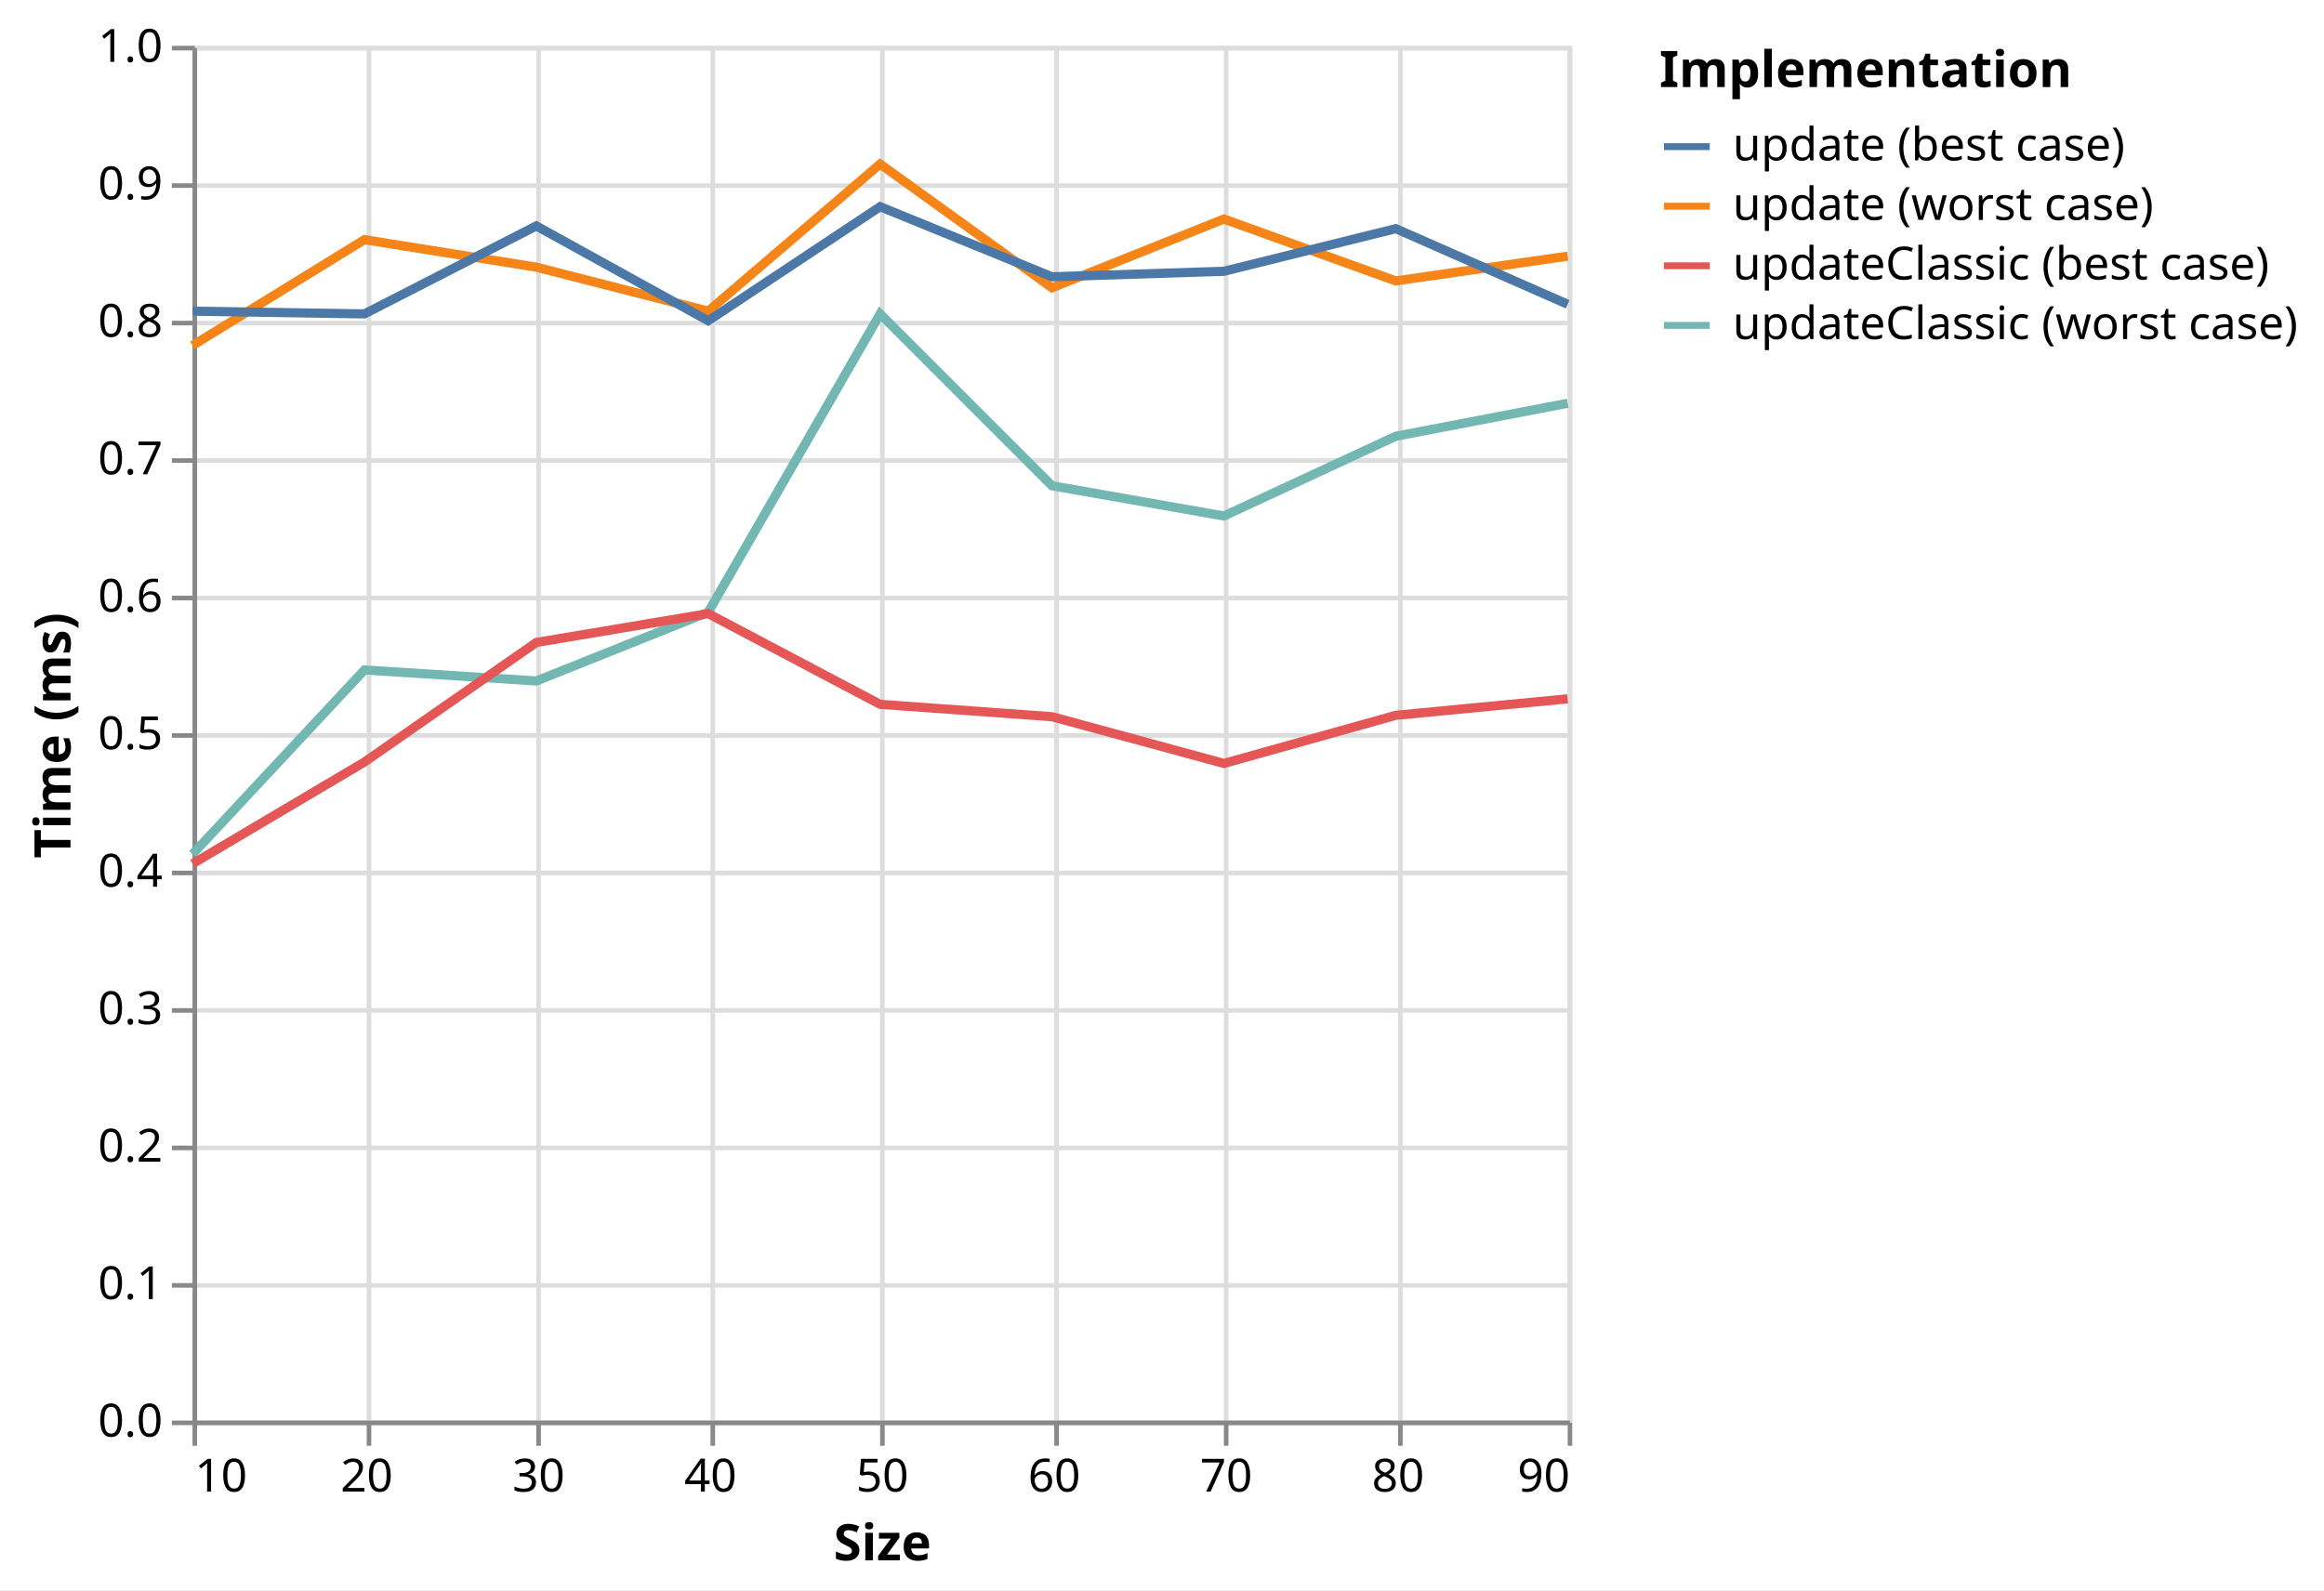
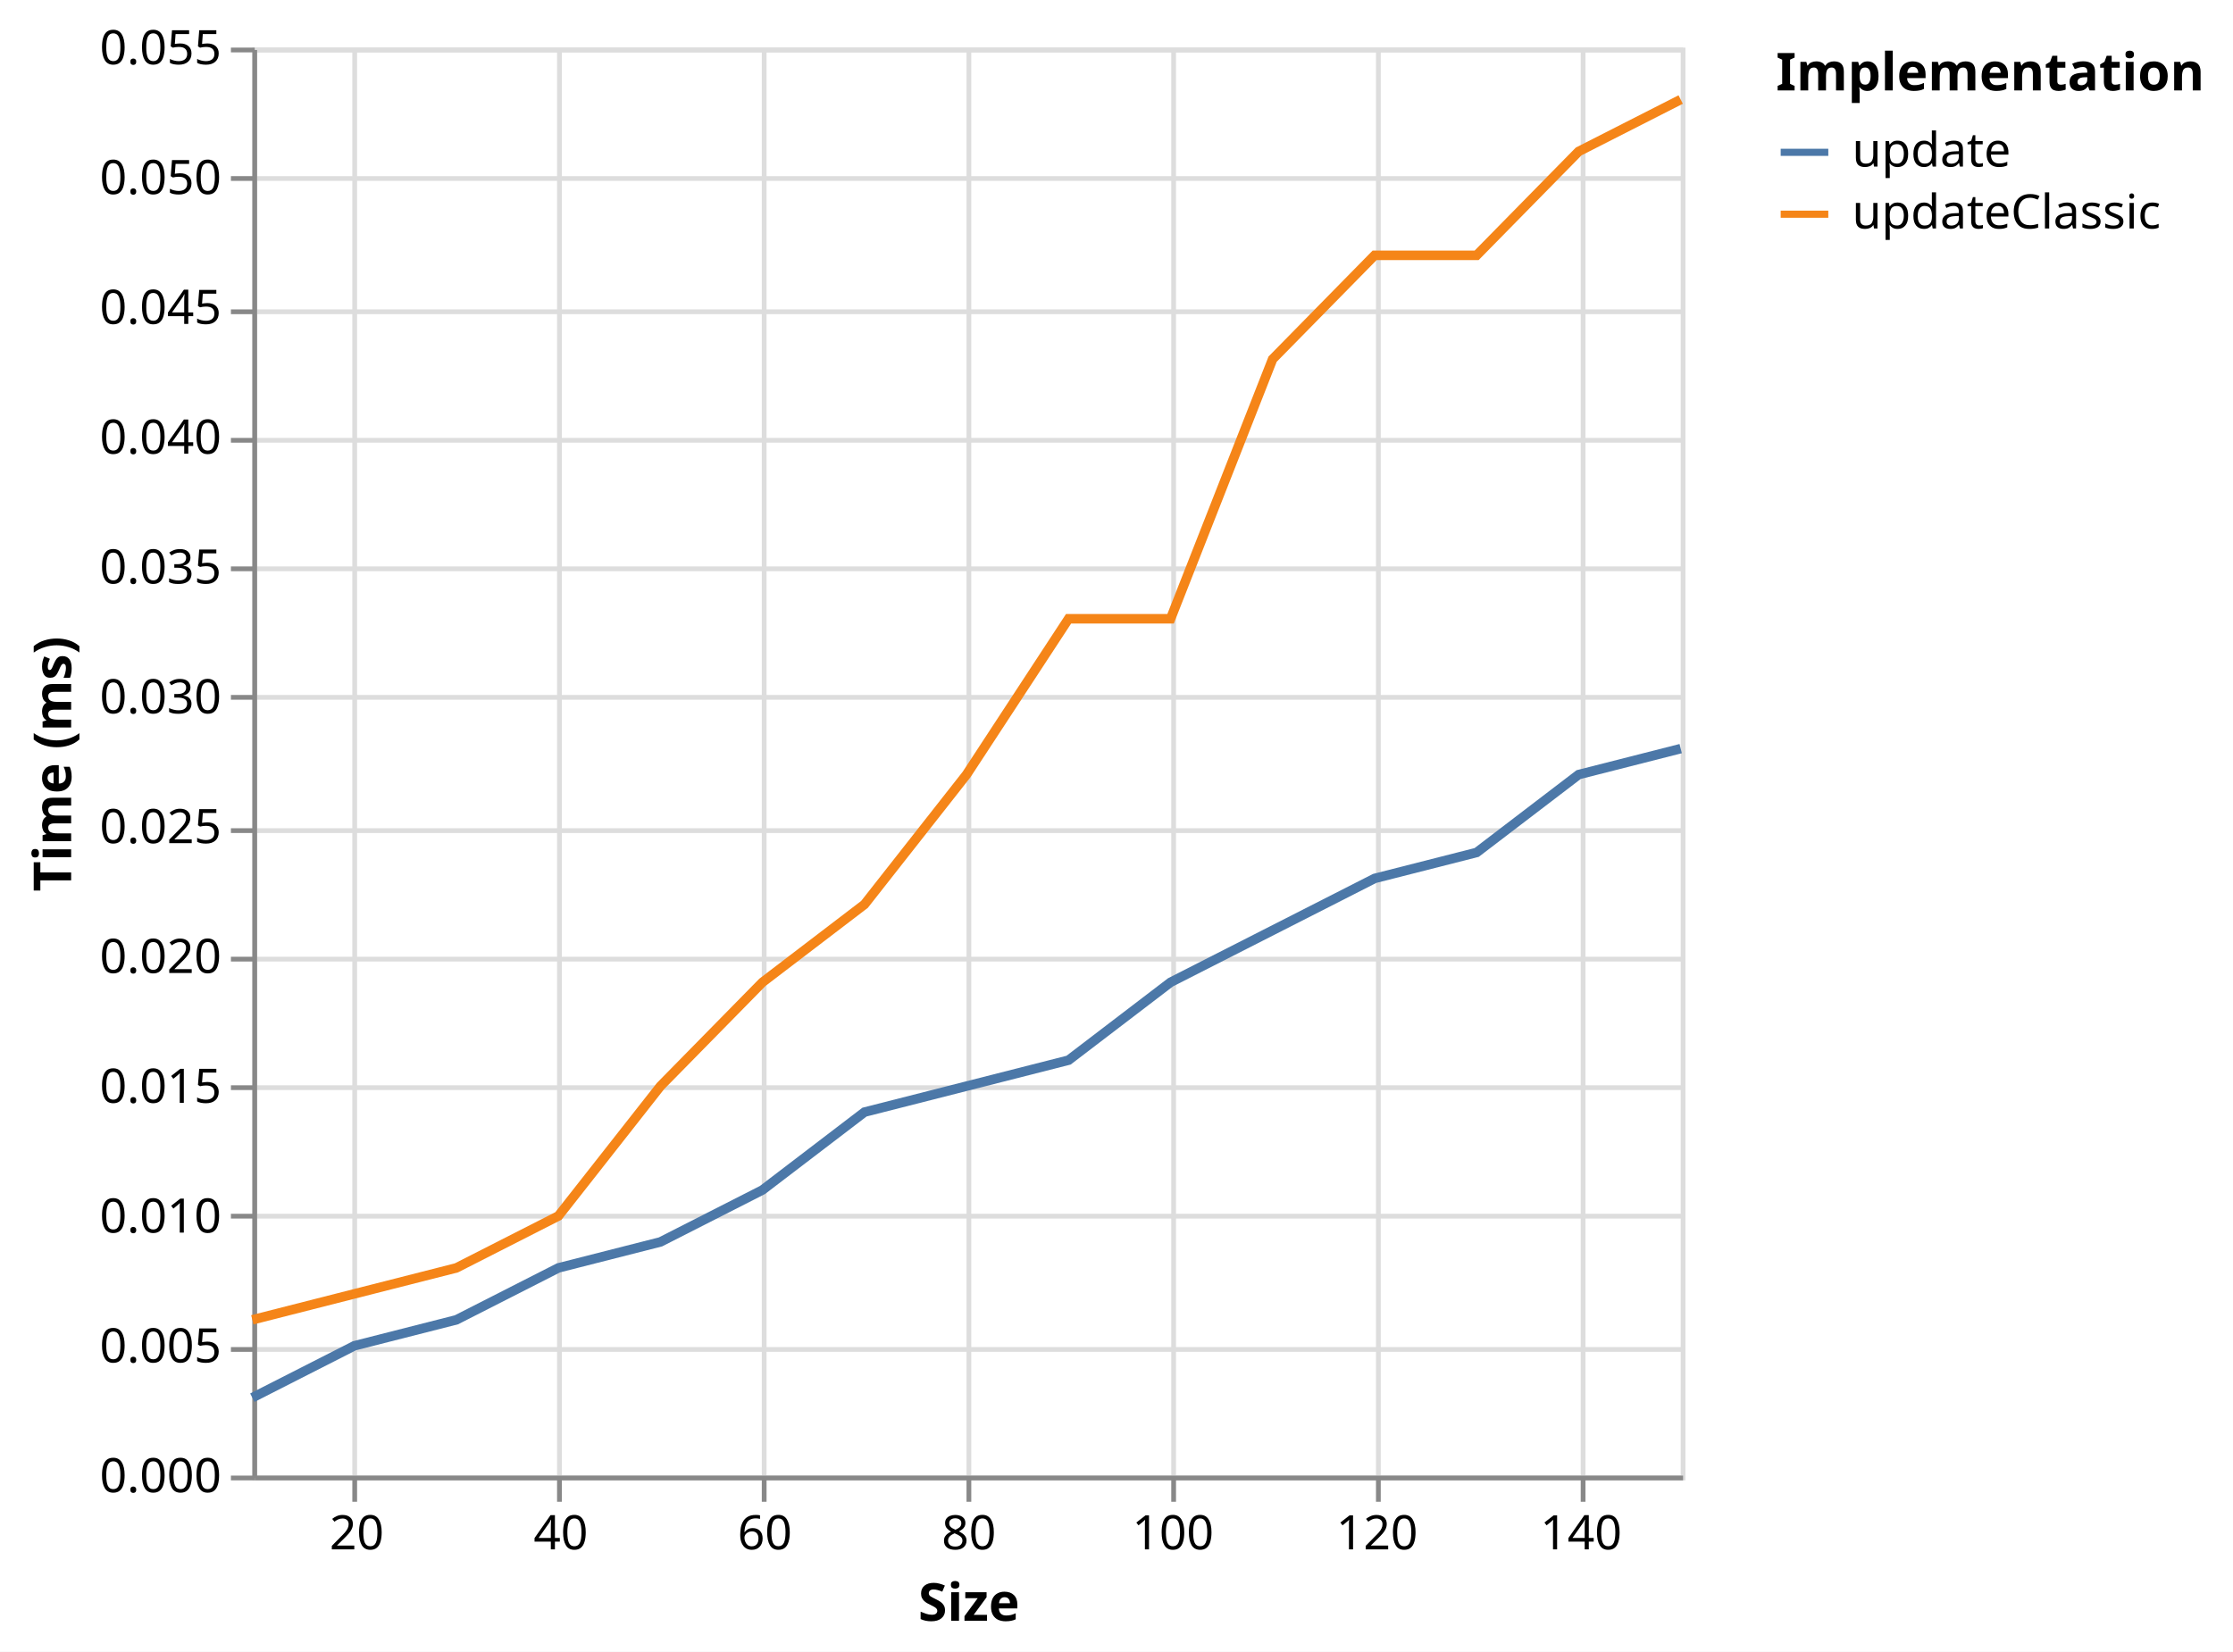
- <svg xmlns="http://www.w3.org/2000/svg" version="1.1" class="marks" width="507" height="347" viewBox="0 0 507 347">
-   <rect width="507" height="347" fill="white" />
-   <g fill="none" stroke-miterlimit="10" transform="translate(42,10)">
+ <svg xmlns="http://www.w3.org/2000/svg" version="1.1" class="marks" width="469" height="347" viewBox="0 0 469 347">
+   <rect width="469" height="347" fill="white" />
+   <g fill="none" stroke-miterlimit="10" transform="translate(53,10)">
    <g class="mark-group role-frame root" role="graphics-object" aria-roledescription="group mark container">
      <g transform="translate(0,0)">
        <path class="background" aria-hidden="true" d="M0.5,0.5h300v300h-300Z" stroke="#ddd" />
        <g>
          <g class="mark-group role-axis" aria-hidden="true">
            <g transform="translate(0.5,300.5)">
              <path class="background" aria-hidden="true" d="M0,0h0v0h0Z" pointer-events="none" />
              <g>
                <g class="mark-rule role-axis-grid" pointer-events="none">
-                   <line transform="translate(0,-300)" x2="0" y2="300" stroke="#ddd" stroke-width="1" opacity="1" />
-                   <line transform="translate(38,-300)" x2="0" y2="300" stroke="#ddd" stroke-width="1" opacity="1" />
-                   <line transform="translate(75,-300)" x2="0" y2="300" stroke="#ddd" stroke-width="1" opacity="1" />
-                   <line transform="translate(113,-300)" x2="0" y2="300" stroke="#ddd" stroke-width="1" opacity="1" />
+                   <line transform="translate(21,-300)" x2="0" y2="300" stroke="#ddd" stroke-width="1" opacity="1" />
+                   <line transform="translate(64,-300)" x2="0" y2="300" stroke="#ddd" stroke-width="1" opacity="1" />
+                   <line transform="translate(107,-300)" x2="0" y2="300" stroke="#ddd" stroke-width="1" opacity="1" />
                  <line transform="translate(150,-300)" x2="0" y2="300" stroke="#ddd" stroke-width="1" opacity="1" />
-                   <line transform="translate(188,-300)" x2="0" y2="300" stroke="#ddd" stroke-width="1" opacity="1" />
-                   <line transform="translate(225,-300)" x2="0" y2="300" stroke="#ddd" stroke-width="1" opacity="1" />
-                   <line transform="translate(263,-300)" x2="0" y2="300" stroke="#ddd" stroke-width="1" opacity="1" />
-                   <line transform="translate(300,-300)" x2="0" y2="300" stroke="#ddd" stroke-width="1" opacity="1" />
+                   <line transform="translate(193,-300)" x2="0" y2="300" stroke="#ddd" stroke-width="1" opacity="1" />
+                   <line transform="translate(236,-300)" x2="0" y2="300" stroke="#ddd" stroke-width="1" opacity="1" />
+                   <line transform="translate(279,-300)" x2="0" y2="300" stroke="#ddd" stroke-width="1" opacity="1" />
                </g>
              </g>
              <path class="foreground" aria-hidden="true" d="" pointer-events="none" display="none" />
            </g>
          </g>
          <g class="mark-group role-axis" aria-hidden="true">
            <g transform="translate(0.5,0.5)">
              <path class="background" aria-hidden="true" d="M0,0h0v0h0Z" pointer-events="none" />
              <g>
                <g class="mark-rule role-axis-grid" pointer-events="none">
                  <line transform="translate(0,300)" x2="300" y2="0" stroke="#ddd" stroke-width="1" opacity="1" />
-                   <line transform="translate(0,270)" x2="300" y2="0" stroke="#ddd" stroke-width="1" opacity="1" />
-                   <line transform="translate(0,240)" x2="300" y2="0" stroke="#ddd" stroke-width="1" opacity="1" />
-                   <line transform="translate(0,210)" x2="300" y2="0" stroke="#ddd" stroke-width="1" opacity="1" />
-                   <line transform="translate(0,180)" x2="300" y2="0" stroke="#ddd" stroke-width="1" opacity="1" />
-                   <line transform="translate(0,150)" x2="300" y2="0" stroke="#ddd" stroke-width="1" opacity="1" />
-                   <line transform="translate(0,120)" x2="300" y2="0" stroke="#ddd" stroke-width="1" opacity="1" />
-                   <line transform="translate(0,90)" x2="300" y2="0" stroke="#ddd" stroke-width="1" opacity="1" />
-                   <line transform="translate(0,60)" x2="300" y2="0" stroke="#ddd" stroke-width="1" opacity="1" />
-                   <line transform="translate(0,30)" x2="300" y2="0" stroke="#ddd" stroke-width="1" opacity="1" />
+                   <line transform="translate(0,273)" x2="300" y2="0" stroke="#ddd" stroke-width="1" opacity="1" />
+                   <line transform="translate(0,245)" x2="300" y2="0" stroke="#ddd" stroke-width="1" opacity="1" />
+                   <line transform="translate(0,218)" x2="300" y2="0" stroke="#ddd" stroke-width="1" opacity="1" />
+                   <line transform="translate(0,191)" x2="300" y2="0" stroke="#ddd" stroke-width="1" opacity="1" />
+                   <line transform="translate(0,164)" x2="300" y2="0" stroke="#ddd" stroke-width="1" opacity="1" />
+                   <line transform="translate(0,136)" x2="300" y2="0" stroke="#ddd" stroke-width="1" opacity="1" />
+                   <line transform="translate(0,109)" x2="300" y2="0" stroke="#ddd" stroke-width="1" opacity="1" />
+                   <line transform="translate(0,82)" x2="300" y2="0" stroke="#ddd" stroke-width="1" opacity="1" />
+                   <line transform="translate(0,55)" x2="300" y2="0" stroke="#ddd" stroke-width="1" opacity="1" />
+                   <line transform="translate(0,27)" x2="300" y2="0" stroke="#ddd" stroke-width="1" opacity="1" />
                  <line transform="translate(0,0)" x2="300" y2="0" stroke="#ddd" stroke-width="1" opacity="1" />
                </g>
              </g>
              <path class="foreground" aria-hidden="true" d="" pointer-events="none" display="none" />
            </g>
          </g>
-           <g class="mark-group role-axis" role="graphics-symbol" aria-roledescription="axis" aria-label="X-axis titled 'Size' for a linear scale with values from 10 to 90">
+           <g class="mark-group role-axis" role="graphics-symbol" aria-roledescription="axis" aria-label="X-axis titled 'Size' for a linear scale with values from 10 to 150">
            <g transform="translate(0.5,300.5)">
              <path class="background" aria-hidden="true" d="M0,0h0v0h0Z" pointer-events="none" />
              <g>
                <g class="mark-rule role-axis-tick" pointer-events="none">
-                   <line transform="translate(0,0)" x2="0" y2="5" stroke="#888" stroke-width="1" opacity="1" />
-                   <line transform="translate(38,0)" x2="0" y2="5" stroke="#888" stroke-width="1" opacity="1" />
-                   <line transform="translate(75,0)" x2="0" y2="5" stroke="#888" stroke-width="1" opacity="1" />
-                   <line transform="translate(113,0)" x2="0" y2="5" stroke="#888" stroke-width="1" opacity="1" />
+                   <line transform="translate(21,0)" x2="0" y2="5" stroke="#888" stroke-width="1" opacity="1" />
+                   <line transform="translate(64,0)" x2="0" y2="5" stroke="#888" stroke-width="1" opacity="1" />
+                   <line transform="translate(107,0)" x2="0" y2="5" stroke="#888" stroke-width="1" opacity="1" />
                  <line transform="translate(150,0)" x2="0" y2="5" stroke="#888" stroke-width="1" opacity="1" />
-                   <line transform="translate(188,0)" x2="0" y2="5" stroke="#888" stroke-width="1" opacity="1" />
-                   <line transform="translate(225,0)" x2="0" y2="5" stroke="#888" stroke-width="1" opacity="1" />
-                   <line transform="translate(263,0)" x2="0" y2="5" stroke="#888" stroke-width="1" opacity="1" />
-                   <line transform="translate(300,0)" x2="0" y2="5" stroke="#888" stroke-width="1" opacity="1" />
+                   <line transform="translate(193,0)" x2="0" y2="5" stroke="#888" stroke-width="1" opacity="1" />
+                   <line transform="translate(236,0)" x2="0" y2="5" stroke="#888" stroke-width="1" opacity="1" />
+                   <line transform="translate(279,0)" x2="0" y2="5" stroke="#888" stroke-width="1" opacity="1" />
                </g>
                <g class="mark-text role-axis-label" pointer-events="none">
-                   <text text-anchor="start" transform="translate(0,15)" font-family="sans-serif" font-size="10px" fill="#000" opacity="1">10</text>
-                   <text text-anchor="middle" transform="translate(37.5,15)" font-family="sans-serif" font-size="10px" fill="#000" opacity="1">20</text>
-                   <text text-anchor="middle" transform="translate(75,15)" font-family="sans-serif" font-size="10px" fill="#000" opacity="1">30</text>
-                   <text text-anchor="middle" transform="translate(112.5,15)" font-family="sans-serif" font-size="10px" fill="#000" opacity="1">40</text>
-                   <text text-anchor="middle" transform="translate(150,15)" font-family="sans-serif" font-size="10px" fill="#000" opacity="1">50</text>
-                   <text text-anchor="middle" transform="translate(187.5,15)" font-family="sans-serif" font-size="10px" fill="#000" opacity="1">60</text>
-                   <text text-anchor="middle" transform="translate(225,15)" font-family="sans-serif" font-size="10px" fill="#000" opacity="1">70</text>
-                   <text text-anchor="middle" transform="translate(262.5,15)" font-family="sans-serif" font-size="10px" fill="#000" opacity="1">80</text>
-                   <text text-anchor="end" transform="translate(300,15)" font-family="sans-serif" font-size="10px" fill="#000" opacity="1">90</text>
+                   <text text-anchor="middle" transform="translate(21.42857,15)" font-family="sans-serif" font-size="10px" fill="#000" opacity="1">20</text>
+                   <text text-anchor="middle" transform="translate(64.28571,15)" font-family="sans-serif" font-size="10px" fill="#000" opacity="1">40</text>
+                   <text text-anchor="middle" transform="translate(107.1429,15)" font-family="sans-serif" font-size="10px" fill="#000" opacity="1">60</text>
+                   <text text-anchor="middle" transform="translate(150,15)" font-family="sans-serif" font-size="10px" fill="#000" opacity="1">80</text>
+                   <text text-anchor="middle" transform="translate(192.8571,15)" font-family="sans-serif" font-size="10px" fill="#000" opacity="1">100</text>
+                   <text text-anchor="middle" transform="translate(235.7143,15)" font-family="sans-serif" font-size="10px" fill="#000" opacity="1">120</text>
+                   <text text-anchor="middle" transform="translate(278.5714,15)" font-family="sans-serif" font-size="10px" fill="#000" opacity="1">140</text>
                </g>
                <g class="mark-rule role-axis-domain" pointer-events="none">
                  <line transform="translate(0,0)" x2="300" y2="0" stroke="#888" stroke-width="1" opacity="1" />
                </g>
                <g class="mark-text role-axis-title" pointer-events="none">
                  <text text-anchor="middle" transform="translate(150,30)" font-family="sans-serif" font-size="11px" font-weight="bold" fill="#000" opacity="1">Size</text>
                </g>
              </g>
              <path class="foreground" aria-hidden="true" d="" pointer-events="none" display="none" />
            </g>
          </g>
-           <g class="mark-group role-axis" role="graphics-symbol" aria-roledescription="axis" aria-label="Y-axis titled 'Time (ms)' for a linear scale with values from 0.0 to 1.0">
+           <g class="mark-group role-axis" role="graphics-symbol" aria-roledescription="axis" aria-label="Y-axis titled 'Time (ms)' for a linear scale with values from 0.00 to 0.06">
            <g transform="translate(0.5,0.5)">
              <path class="background" aria-hidden="true" d="M0,0h0v0h0Z" pointer-events="none" />
              <g>
                <g class="mark-rule role-axis-tick" pointer-events="none">
                  <line transform="translate(0,300)" x2="-5" y2="0" stroke="#888" stroke-width="1" opacity="1" />
-                   <line transform="translate(0,270)" x2="-5" y2="0" stroke="#888" stroke-width="1" opacity="1" />
-                   <line transform="translate(0,240)" x2="-5" y2="0" stroke="#888" stroke-width="1" opacity="1" />
-                   <line transform="translate(0,210)" x2="-5" y2="0" stroke="#888" stroke-width="1" opacity="1" />
-                   <line transform="translate(0,180)" x2="-5" y2="0" stroke="#888" stroke-width="1" opacity="1" />
-                   <line transform="translate(0,150)" x2="-5" y2="0" stroke="#888" stroke-width="1" opacity="1" />
-                   <line transform="translate(0,120)" x2="-5" y2="0" stroke="#888" stroke-width="1" opacity="1" />
-                   <line transform="translate(0,90)" x2="-5" y2="0" stroke="#888" stroke-width="1" opacity="1" />
-                   <line transform="translate(0,60)" x2="-5" y2="0" stroke="#888" stroke-width="1" opacity="1" />
-                   <line transform="translate(0,30)" x2="-5" y2="0" stroke="#888" stroke-width="1" opacity="1" />
+                   <line transform="translate(0,273)" x2="-5" y2="0" stroke="#888" stroke-width="1" opacity="1" />
+                   <line transform="translate(0,245)" x2="-5" y2="0" stroke="#888" stroke-width="1" opacity="1" />
+                   <line transform="translate(0,218)" x2="-5" y2="0" stroke="#888" stroke-width="1" opacity="1" />
+                   <line transform="translate(0,191)" x2="-5" y2="0" stroke="#888" stroke-width="1" opacity="1" />
+                   <line transform="translate(0,164)" x2="-5" y2="0" stroke="#888" stroke-width="1" opacity="1" />
+                   <line transform="translate(0,136)" x2="-5" y2="0" stroke="#888" stroke-width="1" opacity="1" />
+                   <line transform="translate(0,109)" x2="-5" y2="0" stroke="#888" stroke-width="1" opacity="1" />
+                   <line transform="translate(0,82)" x2="-5" y2="0" stroke="#888" stroke-width="1" opacity="1" />
+                   <line transform="translate(0,55)" x2="-5" y2="0" stroke="#888" stroke-width="1" opacity="1" />
+                   <line transform="translate(0,27)" x2="-5" y2="0" stroke="#888" stroke-width="1" opacity="1" />
                  <line transform="translate(0,0)" x2="-5" y2="0" stroke="#888" stroke-width="1" opacity="1" />
                </g>
                <g class="mark-text role-axis-label" pointer-events="none">
-                   <text text-anchor="end" transform="translate(-7,303)" font-family="sans-serif" font-size="10px" fill="#000" opacity="1">0.0</text>
-                   <text text-anchor="end" transform="translate(-7,273)" font-family="sans-serif" font-size="10px" fill="#000" opacity="1">0.1</text>
-                   <text text-anchor="end" transform="translate(-7,243)" font-family="sans-serif" font-size="10px" fill="#000" opacity="1">0.2</text>
-                   <text text-anchor="end" transform="translate(-7,213)" font-family="sans-serif" font-size="10px" fill="#000" opacity="1">0.3</text>
-                   <text text-anchor="end" transform="translate(-7,183)" font-family="sans-serif" font-size="10px" fill="#000" opacity="1">0.4</text>
-                   <text text-anchor="end" transform="translate(-7,153)" font-family="sans-serif" font-size="10px" fill="#000" opacity="1">0.5</text>
-                   <text text-anchor="end" transform="translate(-7,123)" font-family="sans-serif" font-size="10px" fill="#000" opacity="1">0.6</text>
-                   <text text-anchor="end" transform="translate(-7,93)" font-family="sans-serif" font-size="10px" fill="#000" opacity="1">0.7</text>
-                   <text text-anchor="end" transform="translate(-7,63)" font-family="sans-serif" font-size="10px" fill="#000" opacity="1">0.8</text>
-                   <text text-anchor="end" transform="translate(-7,33)" font-family="sans-serif" font-size="10px" fill="#000" opacity="1">0.9</text>
-                   <text text-anchor="end" transform="translate(-7,3)" font-family="sans-serif" font-size="10px" fill="#000" opacity="1">1.0</text>
+                   <text text-anchor="end" transform="translate(-7,303)" font-family="sans-serif" font-size="10px" fill="#000" opacity="1">0.000</text>
+                   <text text-anchor="end" transform="translate(-7,275.7273)" font-family="sans-serif" font-size="10px" fill="#000" opacity="1">0.005</text>
+                   <text text-anchor="end" transform="translate(-7,248.4545)" font-family="sans-serif" font-size="10px" fill="#000" opacity="1">0.010</text>
+                   <text text-anchor="end" transform="translate(-7,221.1818)" font-family="sans-serif" font-size="10px" fill="#000" opacity="1">0.015</text>
+                   <text text-anchor="end" transform="translate(-7,193.9091)" font-family="sans-serif" font-size="10px" fill="#000" opacity="1">0.020</text>
+                   <text text-anchor="end" transform="translate(-7,166.6364)" font-family="sans-serif" font-size="10px" fill="#000" opacity="1">0.025</text>
+                   <text text-anchor="end" transform="translate(-7,139.3636)" font-family="sans-serif" font-size="10px" fill="#000" opacity="1">0.030</text>
+                   <text text-anchor="end" transform="translate(-7,112.0909)" font-family="sans-serif" font-size="10px" fill="#000" opacity="1">0.035</text>
+                   <text text-anchor="end" transform="translate(-7,84.81818)" font-family="sans-serif" font-size="10px" fill="#000" opacity="1">0.040</text>
+                   <text text-anchor="end" transform="translate(-7,57.54545)" font-family="sans-serif" font-size="10px" fill="#000" opacity="1">0.045</text>
+                   <text text-anchor="end" transform="translate(-7,30.27273)" font-family="sans-serif" font-size="10px" fill="#000" opacity="1">0.050</text>
+                   <text text-anchor="end" transform="translate(-7,3)" font-family="sans-serif" font-size="10px" fill="#000" opacity="1">0.055</text>
                </g>
                <g class="mark-rule role-axis-domain" pointer-events="none">
                  <line transform="translate(0,300)" x2="0" y2="-300" stroke="#888" stroke-width="1" opacity="1" />
                </g>
                <g class="mark-text role-axis-title" pointer-events="none">
-                   <text text-anchor="middle" transform="translate(-25.11914,150) rotate(-90) translate(0,-2)" font-family="sans-serif" font-size="11px" font-weight="bold" fill="#000" opacity="1">Time (ms)</text>
+                   <text text-anchor="middle" transform="translate(-36.55859,150) rotate(-90) translate(0,-2)" font-family="sans-serif" font-size="11px" font-weight="bold" fill="#000" opacity="1">Time (ms)</text>
                </g>
              </g>
              <path class="foreground" aria-hidden="true" d="" pointer-events="none" display="none" />
            </g>
          </g>
          <g class="mark-group role-scope pathgroup" role="graphics-object" aria-roledescription="group mark container">
            <g transform="translate(0,0)">
              <path class="background" aria-hidden="true" d="M0,0h300v300h-300Z" />
              <g>
                <g class="mark-line role-mark marks" role="graphics-object" aria-roledescription="line mark container">
-                   <path aria-label="Size: 10; Time (ms): 0.412; series: updateClassic (worst case)" role="graphics-symbol" aria-roledescription="line mark" d="M0,176.4L37.5,136.2L75,138.6L112.5,123.6L150,58.5L187.5,96L225,102.6L262.5,85.2L300,78" stroke="#72b7b2" stroke-width="2" />
+                   <path aria-label="Size: 10; Time (ms): 0.006; series: updateClassic" role="graphics-symbol" aria-roledescription="line mark" d="M0,267.273L21.429,261.818L42.857,256.364L64.286,245.455L85.714,218.182L107.143,196.364L128.571,180L150,152.727L171.429,120L192.857,120L214.286,65.455L235.714,43.636L257.143,43.636L278.571,21.818L300,10.909" stroke="#f58518" stroke-width="2" />
                </g>
              </g>
              <path class="foreground" aria-hidden="true" d="" display="none" />
            </g>
            <g transform="translate(0,0)">
              <path class="background" aria-hidden="true" d="M0,0h300v300h-300Z" />
              <g>
                <g class="mark-line role-mark marks" role="graphics-object" aria-roledescription="line mark container">
-                   <path aria-label="Size: 10; Time (ms): 0.405; series: updateClassic (best case)" role="graphics-symbol" aria-roledescription="line mark" d="M0,178.5L37.5,156.3L75,130.2L112.5,123.9L150,143.7L187.5,146.4L225,156.6L262.5,146.1L300,142.5" stroke="#e45756" stroke-width="2" />
-                 </g>
-               </g>
-               <path class="foreground" aria-hidden="true" d="" display="none" />
-             </g>
-             <g transform="translate(0,0)">
-               <path class="background" aria-hidden="true" d="M0,0h300v300h-300Z" />
-               <g>
-                 <g class="mark-line role-mark marks" role="graphics-object" aria-roledescription="line mark container">
-                   <path aria-label="Size: 10; Time (ms): 0.782; series: update (worst case)" role="graphics-symbol" aria-roledescription="line mark" d="M0,65.4L37.5,42.3L75,48.3L112.5,57.9L150,25.8L187.5,52.8L225,37.8L262.5,51.3L300,45.9" stroke="#f58518" stroke-width="2" />
-                 </g>
-               </g>
-               <path class="foreground" aria-hidden="true" d="" display="none" />
-             </g>
-             <g transform="translate(0,0)">
-               <path class="background" aria-hidden="true" d="M0,0h300v300h-300Z" />
-               <g>
-                 <g class="mark-line role-mark marks" role="graphics-object" aria-roledescription="line mark container">
-                   <path aria-label="Size: 10; Time (ms): 0.807; series: update (best case)" role="graphics-symbol" aria-roledescription="line mark" d="M0,57.9L37.5,58.5L75,39.3L112.5,60L150,35.1L187.5,50.4L225,49.2L262.5,39.9L300,56.4" stroke="#4c78a8" stroke-width="2" />
+                   <path aria-label="Size: 10; Time (ms): 0.003; series: update" role="graphics-symbol" aria-roledescription="line mark" d="M0,283.636L21.429,272.727L42.857,267.273L64.286,256.364L85.714,250.909L107.143,240L128.571,223.636L150,218.182L171.429,212.727L192.857,196.364L214.286,185.455L235.714,174.545L257.143,169.091L278.571,152.727L300,147.273" stroke="#4c78a8" stroke-width="2" />
                </g>
              </g>
              <path class="foreground" aria-hidden="true" d="" display="none" />
            </g>
          </g>
-           <g class="mark-group role-legend" role="graphics-symbol" aria-roledescription="legend" aria-label="Symbol legend titled 'Implementation' for stroke color with 4 values: update (best case), update (worst case), updateClassic (best case), updateClassic (worst case)">
+           <g class="mark-group role-legend" role="graphics-symbol" aria-roledescription="legend" aria-label="Symbol legend titled 'Implementation' for stroke color with 2 values: update, updateClassic">
            <g transform="translate(320,0)">
-               <path class="background" aria-hidden="true" d="M0,0h140v66h-140Z" pointer-events="none" />
+               <path class="background" aria-hidden="true" d="M0,0h91v40h-91Z" pointer-events="none" />
              <g>
                <g class="mark-group role-legend-entry">
                  <g transform="translate(0,16)">
                    <path class="background" aria-hidden="true" d="M0,0h0v0h0Z" pointer-events="none" />
                    <g>
                      <g class="mark-group role-scope" role="graphics-object" aria-roledescription="group mark container">
                        <g transform="translate(0,0)">
-                           <path class="background" aria-hidden="true" d="M0,0h139.291v11h-139.291Z" pointer-events="none" opacity="1" />
+                           <path class="background" aria-hidden="true" d="M0,0h80.812v11h-80.812Z" pointer-events="none" opacity="1" />
                          <g>
                            <g class="mark-symbol role-legend-symbol" pointer-events="none">
                              <path transform="translate(6,6)" d="M-5,0L5,0" stroke="#4c78a8" stroke-width="1.5" opacity="1" />
                            </g>
                            <g class="mark-text role-legend-label" pointer-events="none">
-                               <text text-anchor="start" transform="translate(16,9)" font-family="sans-serif" font-size="10px" fill="#000" opacity="1">update (best case)</text>
+                               <text text-anchor="start" transform="translate(16,9)" font-family="sans-serif" font-size="10px" fill="#000" opacity="1">update</text>
                            </g>
                          </g>
                          <path class="foreground" aria-hidden="true" d="" pointer-events="none" display="none" />
                        </g>
                        <g transform="translate(0,13)">
-                           <path class="background" aria-hidden="true" d="M0,0h139.291v11h-139.291Z" pointer-events="none" opacity="1" />
+                           <path class="background" aria-hidden="true" d="M0,0h80.812v11h-80.812Z" pointer-events="none" opacity="1" />
                          <g>
                            <g class="mark-symbol role-legend-symbol" pointer-events="none">
                              <path transform="translate(6,6)" d="M-5,0L5,0" stroke="#f58518" stroke-width="1.5" opacity="1" />
                            </g>
                            <g class="mark-text role-legend-label" pointer-events="none">
-                               <text text-anchor="start" transform="translate(16,9)" font-family="sans-serif" font-size="10px" fill="#000" opacity="1">update (worst case)</text>
-                             </g>
-                           </g>
-                           <path class="foreground" aria-hidden="true" d="" pointer-events="none" display="none" />
-                         </g>
-                         <g transform="translate(0,26)">
-                           <path class="background" aria-hidden="true" d="M0,0h139.291v11h-139.291Z" pointer-events="none" opacity="1" />
-                           <g>
-                             <g class="mark-symbol role-legend-symbol" pointer-events="none">
-                               <path transform="translate(6,6)" d="M-5,0L5,0" stroke="#e45756" stroke-width="1.5" opacity="1" />
-                             </g>
-                             <g class="mark-text role-legend-label" pointer-events="none">
-                               <text text-anchor="start" transform="translate(16,9)" font-family="sans-serif" font-size="10px" fill="#000" opacity="1">updateClassic (best case)</text>
-                             </g>
-                           </g>
-                           <path class="foreground" aria-hidden="true" d="" pointer-events="none" display="none" />
-                         </g>
-                         <g transform="translate(0,39)">
-                           <path class="background" aria-hidden="true" d="M0,0h139.291v11h-139.291Z" pointer-events="none" opacity="1" />
-                           <g>
-                             <g class="mark-symbol role-legend-symbol" pointer-events="none">
-                               <path transform="translate(6,6)" d="M-5,0L5,0" stroke="#72b7b2" stroke-width="1.5" opacity="1" />
-                             </g>
-                             <g class="mark-text role-legend-label" pointer-events="none">
-                               <text text-anchor="start" transform="translate(16,9)" font-family="sans-serif" font-size="10px" fill="#000" opacity="1">updateClassic (worst case)</text>
+                               <text text-anchor="start" transform="translate(16,9)" font-family="sans-serif" font-size="10px" fill="#000" opacity="1">updateClassic</text>
                            </g>
                          </g>
                          <path class="foreground" aria-hidden="true" d="" pointer-events="none" display="none" />
                        </g>
                      </g>
                    </g>
                    <path class="foreground" aria-hidden="true" d="" pointer-events="none" display="none" />
                  </g>
                </g>
                <g class="mark-text role-legend-title" pointer-events="none">
                  <text text-anchor="start" transform="translate(0,9)" font-family="sans-serif" font-size="11px" font-weight="bold" fill="#000" opacity="1">Implementation</text>
                </g>
              </g>
              <path class="foreground" aria-hidden="true" d="" pointer-events="none" display="none" />
            </g>
          </g>
        </g>
        <path class="foreground" aria-hidden="true" d="" display="none" />
      </g>
    </g>
  </g>
</svg>
